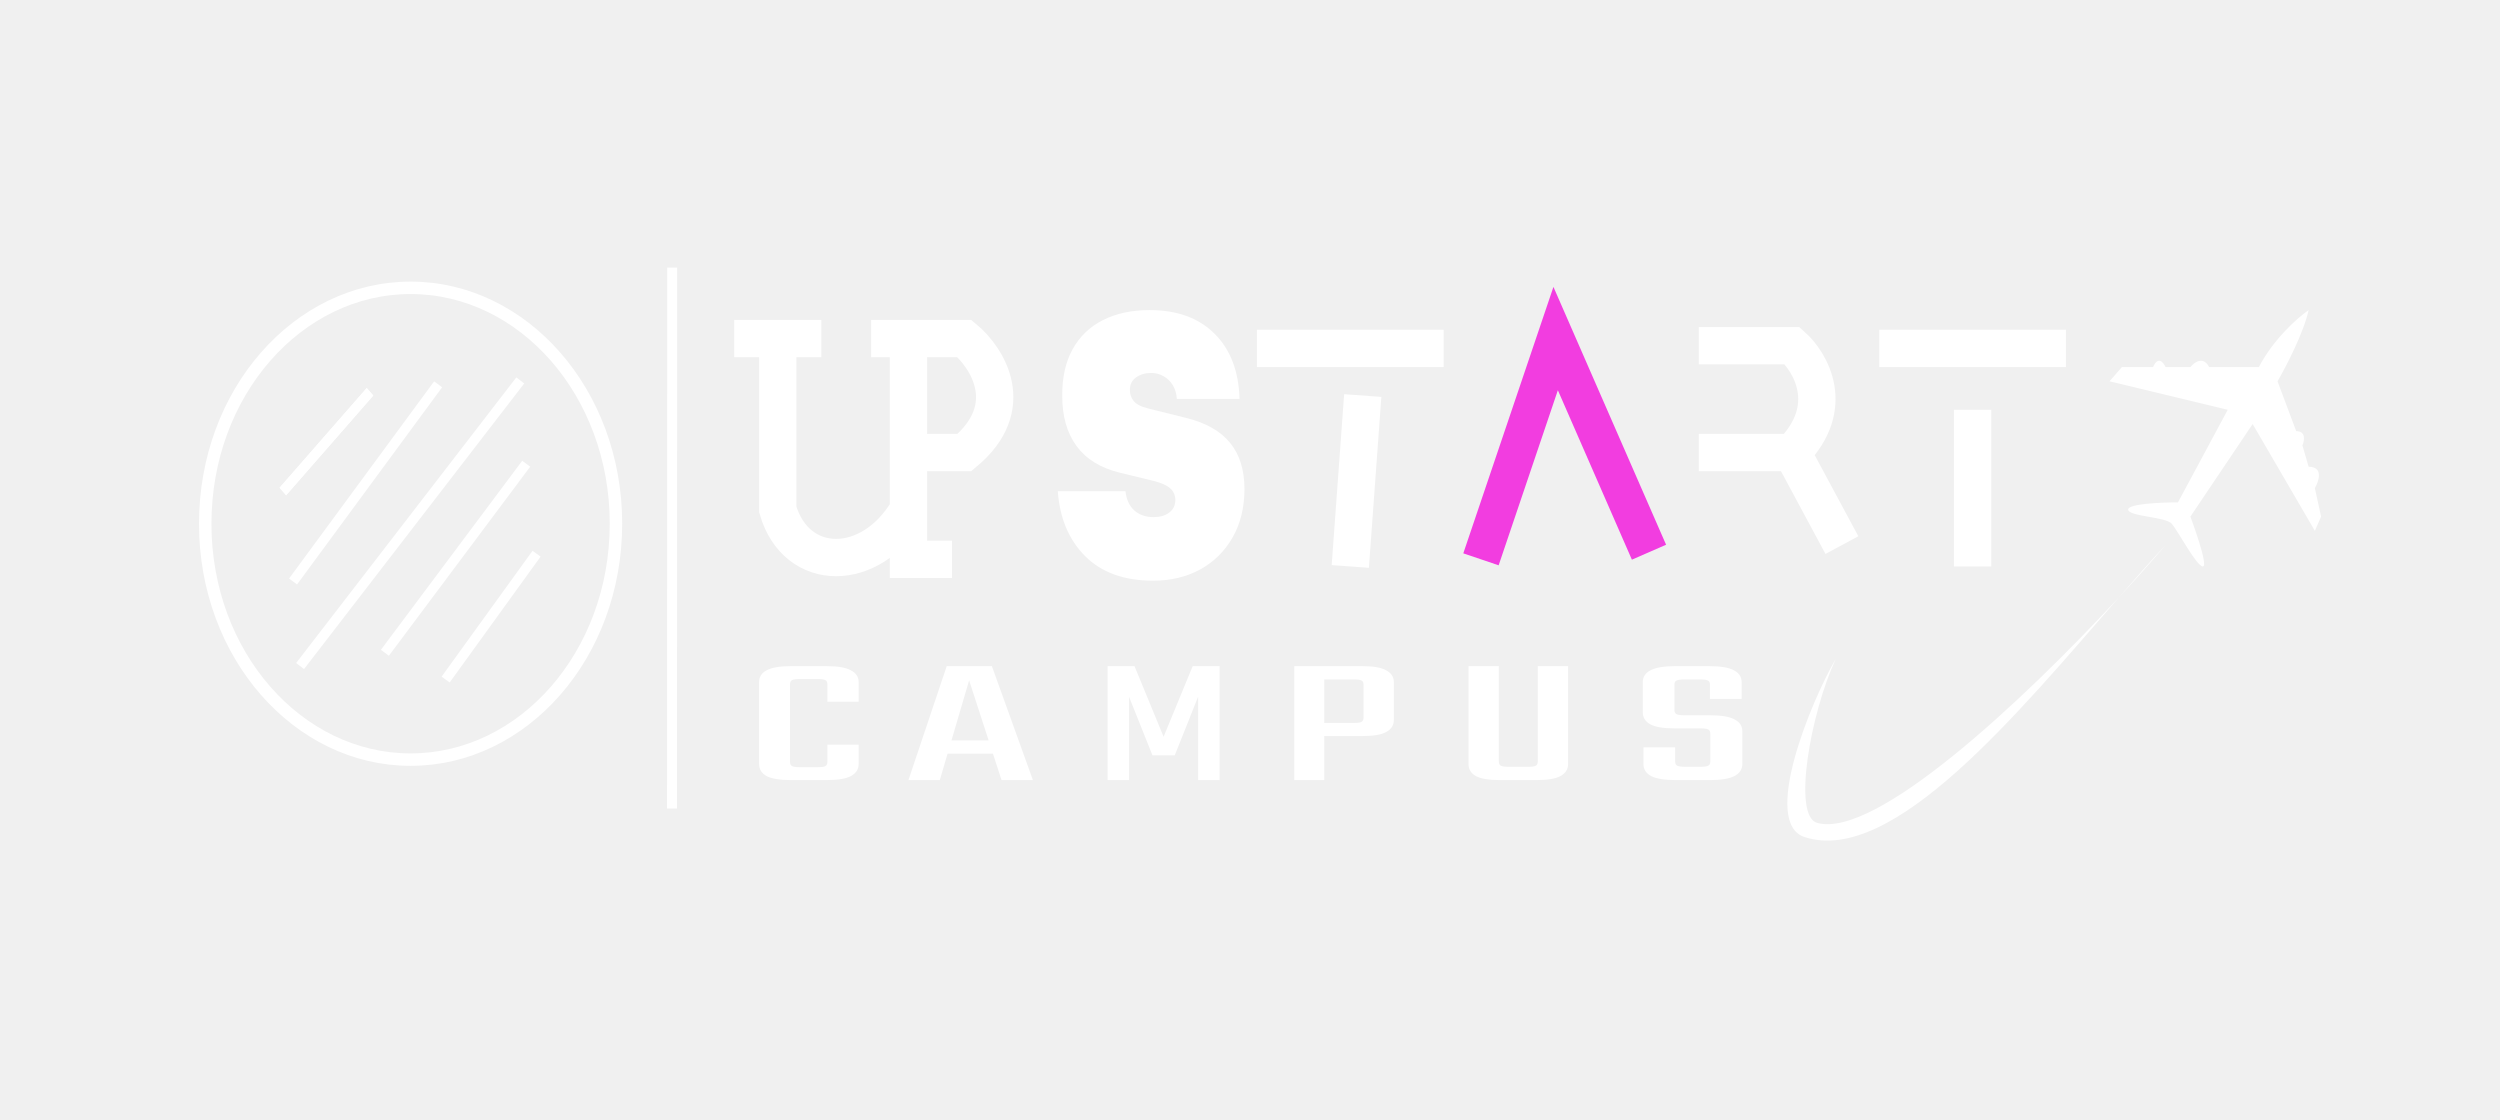
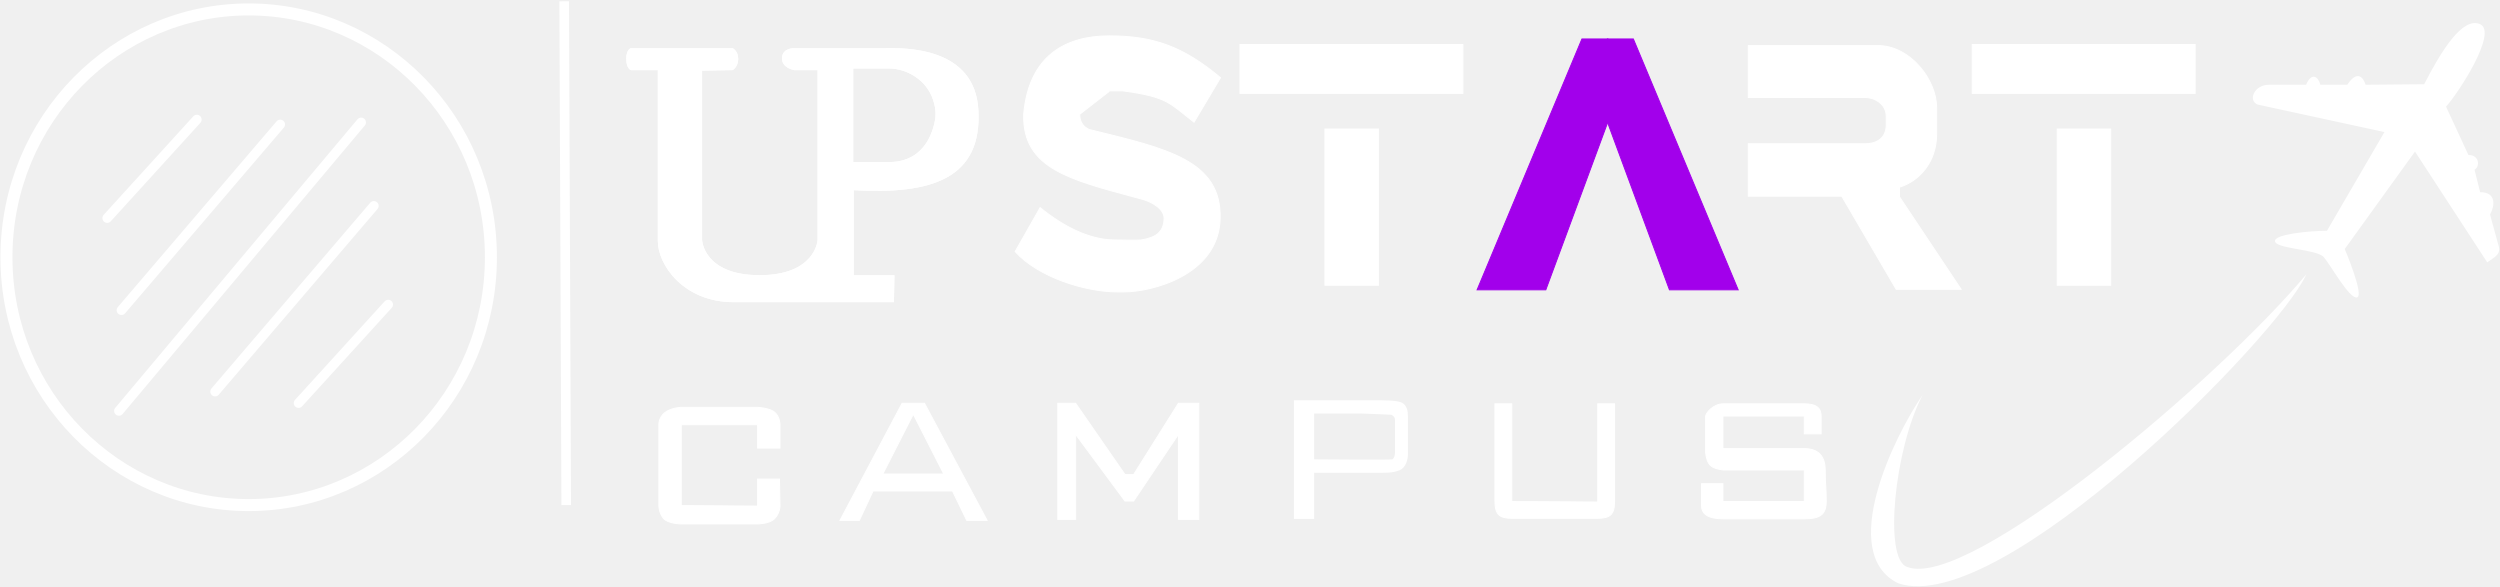
- <svg xmlns="http://www.w3.org/2000/svg" width="201" height="90" viewBox="0 0 201 90" fill="none">
-   <path d="M136.582 27.794H144.087C145.588 29.13 147.689 32.718 144.087 36.382M144.087 36.382H136.582M144.087 36.382L148.089 43.825" stroke="white" stroke-width="3" />
-   <path d="M99.66 32.073H94.617C94.59 31.643 94.481 31.272 94.289 30.961C94.097 30.649 93.849 30.411 93.545 30.247C93.247 30.073 92.916 29.985 92.552 29.985C92.082 29.985 91.678 30.105 91.341 30.343C91.003 30.581 90.838 30.919 90.844 31.359C90.838 31.67 90.934 31.959 91.132 32.224C91.338 32.49 91.731 32.696 92.314 32.842L95.411 33.612C96.973 34.005 98.134 34.669 98.895 35.603C99.663 36.528 100.05 37.769 100.057 39.325C100.05 40.827 99.726 42.132 99.084 43.24C98.449 44.339 97.578 45.191 96.473 45.795C95.375 46.39 94.12 46.688 92.711 46.688C90.381 46.688 88.558 46.028 87.241 44.71C85.93 43.391 85.199 41.651 85.047 39.49H90.487C90.56 40.159 90.798 40.676 91.202 41.042C91.612 41.4 92.128 41.578 92.751 41.578C93.253 41.578 93.667 41.459 93.991 41.221C94.322 40.983 94.491 40.644 94.498 40.205C94.491 39.802 94.346 39.481 94.061 39.243C93.783 39.005 93.346 38.813 92.751 38.666L90.05 38.007C88.495 37.632 87.33 36.917 86.556 35.864C85.781 34.811 85.398 33.456 85.404 31.799C85.398 30.334 85.676 29.093 86.238 28.076C86.807 27.051 87.618 26.272 88.67 25.741C89.729 25.201 90.983 24.931 92.433 24.931C94.637 24.931 96.374 25.563 97.645 26.826C98.922 28.09 99.594 29.839 99.66 32.073Z" fill="white" />
-   <path d="M66.034 27.221H62.532M59.03 27.221H62.532M62.532 27.221V40.962C64.033 46.115 70.037 46.115 73.039 40.962M73.039 40.962V36.382M73.039 40.962V44.97H76.542M73.039 36.382V27.221H70.037H77.542C79.377 28.748 81.945 32.718 77.542 36.382H73.039Z" stroke="white" stroke-width="3" />
-   <path d="M49.523 42.107C49.523 52.648 42.07 61.074 33.012 61.074C23.954 61.074 16.5 52.648 16.5 42.107C16.5 31.567 23.954 23.141 33.012 23.141C42.07 23.141 49.523 31.567 49.523 42.107Z" stroke="white" />
-   <line y1="-0.4" x2="10.645" y2="-0.4" transform="matrix(0.658027 -0.752994 0.658027 0.752994 23.0054 39.8171)" stroke="white" stroke-width="0.8" />
-   <line y1="-0.4" x2="10.645" y2="-0.4" transform="matrix(0.658027 -0.752994 0.658027 0.752994 23.0054 39.8171)" stroke="white" stroke-width="0.8" />
-   <path d="M23.562 46.752L35.225 30.899" stroke="white" stroke-width="0.8" />
-   <path d="M24.127 53.55L41.829 30.587" stroke="white" stroke-width="0.8" />
-   <path d="M30.946 52.483L42.306 37.284" stroke="white" stroke-width="0.8" />
-   <path d="M35.83 54.636L43.139 44.518" stroke="white" stroke-width="0.8" />
-   <path d="M54.029 65.007L54.044 21.515" stroke="white" stroke-width="0.8" />
-   <line x1="101.058" y1="28.011" x2="116.068" y2="28.011" stroke="white" stroke-width="3" />
-   <line x1="108.564" y1="45.543" x2="109.565" y2="31.802" stroke="white" stroke-width="3" />
-   <path d="M119.07 44.97L125.074 27.221L132.579 44.397" stroke="#F23DE0" stroke-width="3" />
-   <line x1="151.091" y1="28.011" x2="166.101" y2="28.011" stroke="white" stroke-width="3" />
-   <line x1="158.596" y1="32.947" x2="158.596" y2="45.542" stroke="white" stroke-width="3" />
-   <path d="M181.612 29.511C182.813 27.221 184.781 25.503 185.615 24.931C185.214 26.763 183.78 29.511 183.113 30.656L184.614 34.664C185.415 34.664 185.281 35.428 185.114 35.809L185.615 37.527C186.816 37.527 186.449 38.672 186.115 39.245L186.615 41.535L186.115 42.68L181.112 34.092L176.108 41.535C176.108 41.535 177.609 45.542 177.109 45.542C176.609 45.542 175.108 42.68 174.607 42.107C174.107 41.535 171.105 41.535 171.105 40.962C171.105 40.504 173.773 40.39 175.108 40.39L179.11 32.947L169.604 30.656L170.605 29.511H173.106C173.507 28.595 173.94 29.13 174.107 29.511H176.108C176.909 28.595 177.443 29.13 177.609 29.511H181.612Z" fill="white" />
-   <path d="M174.107 43.825C173.041 45.075 171.76 46.516 170.338 48.053C162.242 57.356 152.159 69.611 145.087 67.299C141.585 66.154 145.588 56.421 147.589 52.986C145.588 57.296 144.087 65.582 146.088 66.154C150.76 67.491 162.635 56.373 170.338 48.053C171.654 46.541 172.918 45.106 174.107 43.825Z" fill="white" />
-   <path d="M137.509 61.226V58.987C137.509 58.812 137.453 58.7 137.341 58.651C137.248 58.592 137.033 58.563 136.697 58.563H134.626C133.73 58.563 133.077 58.451 132.666 58.226C132.275 58.002 132.079 57.68 132.079 57.261V54.846C132.079 54.426 132.284 54.109 132.694 53.895C133.124 53.67 133.786 53.558 134.682 53.558H137.425C138.339 53.558 139.002 53.67 139.412 53.895C139.823 54.109 140.028 54.426 140.028 54.846V56.192H137.481V55.051C137.481 54.875 137.425 54.763 137.313 54.714C137.22 54.656 136.996 54.627 136.641 54.627H135.466C135.13 54.627 134.906 54.656 134.794 54.714C134.682 54.763 134.626 54.875 134.626 55.051V57.085C134.626 57.251 134.682 57.363 134.794 57.422C134.906 57.48 135.13 57.509 135.466 57.509H137.509C138.405 57.509 139.058 57.621 139.468 57.846C139.879 58.06 140.084 58.378 140.084 58.797V61.431C140.084 61.851 139.869 62.173 139.44 62.397C139.03 62.612 138.377 62.719 137.481 62.719H134.738C133.842 62.719 133.18 62.612 132.75 62.397C132.34 62.173 132.135 61.851 132.135 61.431V60.085H134.682V61.226C134.682 61.392 134.738 61.504 134.85 61.563C134.962 61.621 135.186 61.651 135.521 61.651H136.697C137.033 61.651 137.248 61.621 137.341 61.563C137.453 61.504 137.509 61.392 137.509 61.226Z" fill="white" />
-   <path d="M123.638 61.226V53.558H126.075V61.431C126.075 61.851 125.869 62.173 125.459 62.397C125.066 62.612 124.433 62.719 123.558 62.719H121.791V61.651H122.862C123.183 61.651 123.388 61.621 123.478 61.563C123.585 61.504 123.638 61.392 123.638 61.226ZM120.506 53.558V61.226C120.506 61.392 120.559 61.504 120.666 61.563C120.773 61.621 120.988 61.651 121.309 61.651H122.139V62.719H120.586C119.711 62.719 119.069 62.612 118.658 62.397C118.266 62.173 118.069 61.851 118.069 61.431V53.558H120.506Z" fill="white" />
-   <path d="M109.629 57.685V55.051C109.629 54.875 109.575 54.763 109.468 54.714C109.379 54.656 109.164 54.627 108.825 54.627H104.381V53.558H109.548C110.423 53.558 111.056 53.67 111.449 53.895C111.86 54.109 112.065 54.426 112.065 54.846V57.89C112.065 58.309 111.86 58.631 111.449 58.856C111.056 59.07 110.423 59.178 109.548 59.178H105.238V58.124H108.825C109.164 58.124 109.379 58.095 109.468 58.036C109.575 57.978 109.629 57.861 109.629 57.685ZM104.06 53.558H106.469V62.719H104.06V53.558Z" fill="white" />
-   <path d="M94.449 60.729H92.657L90.777 56.031V62.719H89.05V53.558H91.214L93.553 59.236L95.892 53.558H98.056V62.719H96.329V56.017L94.449 60.729Z" fill="white" />
-   <path d="M80.856 59.529V60.597H75.174V59.529H80.856ZM83.046 62.719H80.523L77.918 54.7L75.561 62.719H73.039L76.116 53.558H79.747L83.046 62.719Z" fill="white" />
-   <path d="M63.517 55.019V61.258C63.517 61.423 63.572 61.535 63.681 61.594C63.79 61.652 64.009 61.682 64.337 61.682H65.102V62.719H63.572C62.697 62.719 62.051 62.612 61.632 62.398C61.231 62.173 61.031 61.847 61.031 61.419V54.844C61.031 54.425 61.231 54.109 61.632 53.894C62.051 53.67 62.697 53.558 63.572 53.558H65.266V54.596H64.337C64.009 54.596 63.79 54.625 63.681 54.683C63.572 54.732 63.517 54.844 63.517 55.019ZM66.522 56.422V55.019C66.522 54.844 66.468 54.732 66.359 54.683C66.267 54.625 66.058 54.596 65.73 54.596H64.829V53.558H66.468C67.36 53.558 68.007 53.67 68.408 53.894C68.827 54.109 69.036 54.425 69.036 54.844V56.422H66.522ZM66.522 61.258V59.87H69.036V61.419C69.036 61.847 68.827 62.173 68.408 62.398C68.007 62.612 67.36 62.719 66.468 62.719H64.829V61.682H65.73C66.058 61.682 66.267 61.652 66.359 61.594C66.468 61.535 66.522 61.423 66.522 61.258Z" fill="white" />
+ <svg xmlns="http://www.w3.org/2000/svg" width="1936" height="454" viewBox="0 0 1936 454" fill="none">
+   <path d="M380.161 199.221C380.161 305.946 295.4 391.136 192.58 391.136C89.76 391.136 5 305.946 5 199.221C5 92.495 89.76 7.305 192.58 7.305C295.4 7.305 380.161 92.495 380.161 199.221Z" stroke="white" stroke-width="9.293" />
+   <path d="M83.023 168.88L152.437 92.587" stroke="white" stroke-width="7.434" stroke-linecap="round" />
+   <path d="M231.203 312.163L300.617 235.87" stroke="white" stroke-width="7.434" stroke-linecap="round" />
+   <path d="M94.062 240.205L217.014 96.367" stroke="white" stroke-width="7.434" stroke-linecap="round" />
+   <path d="M92.09 318.231L279.67 94.79" stroke="white" stroke-width="7.434" stroke-linecap="round" />
+   <path d="M166.57 303.258L289.522 159.42" stroke="white" stroke-width="7.434" stroke-linecap="round" />
+   <path d="M438.479 391.135L436.902 1" stroke="white" stroke-width="7.434" />
+   <path d="M1877.26 65.234C1890.23 40.078 1906.86 12.585 1920.61 18.733C1934.36 24.882 1904.09 71.703 1894.21 82.573L1911.54 120.011C1920.19 120.011 1920.61 129.075 1916.27 131.439L1920.61 148.812C1933.58 148.812 1931.88 159.829 1928.28 166.118L1935.19 191.339C1936.41 197.394 1931.32 199.306 1926.12 203.161L1870.17 117.366L1815.77 192.835C1815.77 192.835 1831.15 229.039 1825.24 230.352C1819.33 231.666 1804.96 205.413 1799.55 199.124C1794.15 192.835 1761.72 192.835 1761.72 186.546C1761.72 181.515 1787.58 178.728 1801.99 178.728L1846.52 102.278L1748.4 80.998C1740.52 77.845 1745.64 65.629 1757.06 65.629H1785.83C1790.16 55.566 1795.29 59.323 1796.87 65.629H1817.75C1824.85 54.988 1829.58 58.535 1831.94 65.629L1877.26 65.234Z" fill="white" />
+   <path d="M1785.99 212.482C1764.56 260.301 1549.4 478.619 1469.94 451.686C1422.65 428.436 1466.79 337.798 1488.85 305.878C1466.93 347.65 1458.45 433.669 1477.03 439.076C1524.96 457.339 1718.46 293.403 1785.99 212.482Z" fill="white" />
+   <path d="M1080.27 350.883V324.802C1080.27 323.111 1078.64 321.662 1077.46 321.191C1076.25 321.191 1058.31 320.251 1054.57 320.251H1005.57V309.956H1062.54C1072.19 309.956 1080.67 309.957 1085.08 311.561C1089.61 313.63 1090.3 318.323 1090.3 322.365V351.695C1090.3 355.738 1088.85 361.993 1083.88 364.124C1078.26 366.531 1072.19 366.13 1062.54 366.13H1015.01V355.698C1018.75 355.698 1077.28 356.262 1078.26 355.698C1079.44 355.135 1080.27 352.576 1080.27 350.883ZM1002.02 309.956H1017.67V401.841H1002.02V309.956Z" fill="white" />
+   <path d="M586.668 346.999V328.871H527.557V391.529L586.668 391.924V371.037H603.614L604.008 391.924C604.008 391.924 604.008 397.499 599.673 401.775C595.678 405.716 586.668 405.716 586.668 405.716H527.557C527.557 405.716 517.311 405.637 513.764 401.381C510.218 397.125 510.218 391.529 510.218 391.529V328.871C510.218 328.871 509.955 323.748 514.552 319.808C519.15 315.868 527.163 315.473 527.163 315.473H586.668C586.668 315.473 596.088 315.833 600.067 319.414C604.008 322.961 604.008 328.871 604.008 328.871V346.999H586.668Z" fill="white" />
+   <path d="M527.163 328.871H527.557M527.557 328.871H586.668V346.999H604.008V328.871C604.008 328.871 604.008 322.961 600.067 319.414C596.088 315.833 586.668 315.473 586.668 315.473H527.163C527.163 315.473 519.15 315.868 514.552 319.808C509.955 323.748 510.218 328.871 510.218 328.871V391.529C510.218 391.529 510.218 397.125 513.764 401.381C517.311 405.637 527.557 405.716 527.557 405.716H586.668C586.668 405.716 595.678 405.716 599.673 401.775C604.008 397.499 604.008 391.924 604.008 391.924L603.614 371.037H586.668V391.924L527.557 391.529V328.871Z" stroke="white" stroke-width="0.788" />
+   <path fill-rule="evenodd" clip-rule="evenodd" d="M676.119 380.191L665.479 402.956H650.504L698.581 312.318H715.921L764.392 402.956H748.629L737.595 380.191H676.119ZM707.246 320.751L683.602 367.124H730.891L707.246 320.751Z" fill="white" />
+   <path d="M665.479 402.956V403.35H665.73L665.836 403.122L665.479 402.956ZM676.119 380.191V379.797H675.868L675.762 380.024L676.119 380.191ZM650.504 402.956L650.156 402.771L649.849 403.35H650.504V402.956ZM698.581 312.318V311.924H698.344L698.233 312.133L698.581 312.318ZM715.921 312.318L716.268 312.132L716.157 311.924H715.921V312.318ZM764.392 402.956V403.35H765.05L764.739 402.77L764.392 402.956ZM748.629 402.956L748.274 403.127L748.382 403.35H748.629V402.956ZM737.595 380.191L737.949 380.019L737.842 379.797H737.595V380.191ZM683.602 367.124L683.251 366.945L682.958 367.518H683.602V367.124ZM707.246 320.751L707.597 320.572L707.246 319.883L706.895 320.572L707.246 320.751ZM730.891 367.124V367.518H731.534L731.242 366.945L730.891 367.124ZM730.895 367.122V367.516H731.539L731.247 366.943L730.895 367.122ZM707.251 320.749L707.602 320.57L707.251 319.882L706.9 320.57L707.251 320.749ZM665.836 403.122L676.476 380.358L675.762 380.024L665.122 402.789L665.836 403.122ZM650.504 403.35H665.479V402.562H650.504V403.35ZM698.233 312.133L650.156 402.771L650.852 403.14L698.929 312.503L698.233 312.133ZM715.921 311.924H698.581V312.712H715.921V311.924ZM764.739 402.77L716.268 312.132L715.573 312.504L764.044 403.141L764.739 402.77ZM748.629 403.35H764.392V402.562H748.629V403.35ZM737.24 380.363L748.274 403.127L748.983 402.784L737.949 380.019L737.24 380.363ZM676.119 380.585H737.595V379.797H676.119V380.585ZM683.953 367.303L707.597 320.93L706.895 320.572L683.251 366.945L683.953 367.303ZM730.891 366.73H683.602V367.518H730.891V366.73ZM706.895 320.93L730.54 367.303L731.242 366.945L707.597 320.572L706.895 320.93ZM730.89 367.516H730.895V366.728H730.89V367.516ZM731.247 366.943L707.602 320.57L706.9 320.928L730.544 367.301L731.247 366.943ZM706.9 320.57L706.897 320.576L707.599 320.934L707.602 320.929L706.9 320.57Z" fill="white" />
+   <path d="M832.961 402.17H819.168V312.32H832.961L871.186 367.491H877.885L912.564 312.32H928.327V402.17H912.564V336.359L877.885 387.983H871.186L832.961 336.359V402.17Z" fill="white" stroke="white" stroke-width="0.788" />
+   <path d="M1237.29 388.377V312.714H1250.3V388.377C1250.3 393.476 1249.41 396.682 1247.36 398.633C1245.31 400.59 1242 401.381 1236.9 401.381H1171.09C1165.98 401.381 1162.67 400.59 1160.62 398.587C1158.58 396.587 1157.69 393.282 1157.69 387.983L1157.69 346.161L1157.69 322.646L1157.69 315.135L1157.69 313.053L1157.69 312.714H1170.69V387.983V388.375L1171.08 388.377L1236.89 388.771L1237.29 388.773V388.377Z" fill="white" stroke="white" stroke-width="0.788" />
+   <path d="M1410.29 322.566V335.965H1397.28V322.566V322.172H1396.89H1334.62H1334.23V322.566V346.999V347.393H1334.62H1396.89C1402.54 347.393 1406.65 348.853 1409.36 351.657C1412.07 354.463 1413.44 358.681 1413.44 364.338C1413.44 370.064 1413.64 373.324 1413.83 376.481L1413.85 376.65C1414.04 379.741 1414.23 382.771 1414.23 387.983C1414.23 393.255 1413.06 396.651 1410.39 398.757C1407.69 400.885 1403.38 401.776 1396.89 401.776H1334.62C1328.55 401.776 1324.3 400.793 1321.59 399.031C1318.9 397.289 1317.68 394.761 1317.68 391.53L1317.68 380.348L1317.68 375.957L1317.68 374.66L1317.68 374.584H1334.23V387.983V388.377H1334.62H1396.89H1397.28V387.983V364.338V363.944H1396.89H1334.65C1329.99 363.371 1326.84 362.459 1324.71 360.511C1322.58 358.57 1321.4 355.534 1320.83 350.523V322.566C1320.83 321.989 1321.15 321.082 1321.82 320.011C1322.49 318.955 1323.46 317.789 1324.69 316.704C1327.15 314.532 1330.61 312.714 1334.62 312.714H1396.89C1401.98 312.714 1405.32 313.599 1407.38 315.239C1409.42 316.862 1410.29 319.286 1410.29 322.566Z" fill="white" stroke="white" stroke-width="0.788" />
+   <mask id="path-18-inside-1_2987_319" fill="white">
+     <path fill-rule="evenodd" clip-rule="evenodd" d="M509.413 54.288V186.698C509.413 204.825 529.117 233.987 568.131 233.987L692.265 233.987L692.659 213.101H661.133V147.29C722.214 150.837 760.44 137.832 757.681 85.42C755.086 36.109 700.864 37.029 684.284 37.31C683.241 37.327 682.347 37.343 681.624 37.343C669.408 37.342 615.026 37.343 615.026 37.343C615.026 37.343 605.962 36.949 605.568 44.83C605.174 52.712 615.026 54.288 615.026 54.288H633.153V185.909C633.153 185.909 631.577 213.101 588.228 213.101C544.88 213.101 543.698 185.909 543.698 185.909V54.682L567.342 54.288C567.342 54.288 571.677 51.924 571.677 45.618C571.677 39.313 567.342 37.343 567.342 37.343H488.527C488.527 37.343 484.98 38.131 484.98 45.618C484.981 53.106 488.527 54.288 488.527 54.288H509.413ZM660.74 53.018V125.528H688.325C706.453 125.528 717.695 115.294 722.61 99.125C725.071 91.026 725.21 85.506 722.61 77.451C717.559 61.805 702.118 53.018 688.325 53.018H660.74Z" />
+   </mask>
+   <path fill-rule="evenodd" clip-rule="evenodd" d="M509.413 54.288V186.698C509.413 204.825 529.117 233.987 568.131 233.987L692.265 233.987L692.659 213.101H661.133V147.29C722.214 150.837 760.44 137.832 757.681 85.42C755.086 36.109 700.864 37.029 684.284 37.31C683.241 37.327 682.347 37.343 681.624 37.343C669.408 37.342 615.026 37.343 615.026 37.343C615.026 37.343 605.962 36.949 605.568 44.83C605.174 52.712 615.026 54.288 615.026 54.288H633.153V185.909C633.153 185.909 631.577 213.101 588.228 213.101C544.88 213.101 543.698 185.909 543.698 185.909V54.682L567.342 54.288C567.342 54.288 571.677 51.924 571.677 45.618C571.677 39.313 567.342 37.343 567.342 37.343H488.527C488.527 37.343 484.98 38.131 484.98 45.618C484.981 53.106 488.527 54.288 488.527 54.288H509.413ZM660.74 53.018V125.528H688.325C706.453 125.528 717.695 115.294 722.61 99.125C725.071 91.026 725.21 85.506 722.61 77.451C717.559 61.805 702.118 53.018 688.325 53.018H660.74Z" fill="white" />
+   <path d="M509.413 54.288H510.201V53.5H509.413V54.288ZM568.131 233.987L568.131 233.198H568.131V233.987ZM692.265 233.987L692.265 234.775L693.038 234.775L693.053 234.002L692.265 233.987ZM692.659 213.101L693.447 213.116L693.462 212.313H692.659V213.101ZM661.133 213.101H660.344V213.889H661.133V213.101ZM661.133 147.29L661.178 146.503L660.344 146.455V147.29H661.133ZM757.681 85.42L756.894 85.462L756.894 85.462L757.681 85.42ZM684.284 37.31L684.297 38.098L684.297 38.098L684.284 37.31ZM681.624 37.343L681.624 38.131L681.624 38.131L681.624 37.343ZM615.026 37.343L614.991 38.13L615.009 38.131L615.026 38.131L615.026 37.343ZM605.568 44.83L606.355 44.87L606.355 44.87L605.568 44.83ZM615.026 54.288L614.901 55.066L614.963 55.076H615.026V54.288ZM633.153 54.288H633.941V53.5H633.153V54.288ZM633.153 185.909L633.94 185.955L633.941 185.932V185.909H633.153ZM543.698 185.909H542.91V185.927L542.91 185.944L543.698 185.909ZM543.698 54.682L543.685 53.894L542.91 53.907V54.682H543.698ZM567.342 54.288L567.356 55.076L567.549 55.073L567.72 54.98L567.342 54.288ZM567.342 37.343L567.669 36.625L567.513 36.555H567.342V37.343ZM488.527 37.343V36.555H488.441L488.356 36.573L488.527 37.343ZM484.98 45.618L484.192 45.618L484.98 45.618ZM488.527 54.288L488.278 55.036L488.399 55.076H488.527V54.288ZM660.74 125.528H659.952V126.316H660.74V125.528ZM660.74 53.018V52.23H659.952V53.018H660.74ZM722.61 99.125L723.364 99.354L723.364 99.354L722.61 99.125ZM722.61 77.451L723.36 77.209L723.36 77.209L722.61 77.451ZM510.201 186.698V54.288H508.625V186.698H510.201ZM568.131 233.198C529.533 233.198 510.201 204.371 510.201 186.698H508.625C508.625 205.279 528.701 234.775 568.131 234.775V233.198ZM692.265 233.199L568.131 233.198L568.131 234.775L692.265 234.775L692.265 233.199ZM691.871 213.086L691.477 233.972L693.053 234.002L693.447 213.116L691.871 213.086ZM661.133 213.889H692.659V212.313H661.133V213.889ZM660.344 147.29V213.101H661.921V147.29H660.344ZM756.894 85.462C757.579 98.47 755.717 108.969 751.64 117.353C747.568 125.727 741.261 132.041 732.964 136.651C716.326 145.894 691.695 148.275 661.178 146.503L661.087 148.077C691.652 149.852 716.674 147.504 733.73 138.029C742.28 133.278 748.83 126.736 753.058 118.042C757.281 109.357 759.163 98.576 758.468 85.379L756.894 85.462ZM684.297 38.098C692.597 37.957 710.157 37.666 725.954 43.507C733.84 46.423 741.249 50.855 746.844 57.565C752.433 64.266 756.253 73.287 756.894 85.462L758.468 85.379C757.811 72.897 753.881 63.542 748.055 56.556C742.236 49.578 734.566 45.011 726.5 42.029C710.392 36.072 692.551 36.381 684.27 36.522L684.297 38.098ZM681.624 38.131C682.355 38.131 683.257 38.115 684.297 38.098L684.27 36.522C683.225 36.539 682.339 36.554 681.625 36.554L681.624 38.131ZM615.026 37.343C615.026 38.131 615.026 38.131 615.026 38.131C615.027 38.131 615.027 38.131 615.028 38.131C615.03 38.131 615.032 38.131 615.036 38.131C615.042 38.131 615.052 38.131 615.065 38.131C615.091 38.131 615.13 38.131 615.182 38.131C615.285 38.131 615.439 38.131 615.639 38.131C616.041 38.131 616.631 38.131 617.386 38.131C618.897 38.131 621.069 38.131 623.714 38.131C629.003 38.131 636.183 38.131 643.744 38.131C658.867 38.131 675.516 38.131 681.624 38.131L681.625 36.554C675.516 36.554 658.867 36.554 643.744 36.554C636.183 36.554 629.003 36.554 623.714 36.554C621.069 36.555 618.897 36.555 617.386 36.555C616.631 36.555 616.041 36.555 615.639 36.555C615.439 36.555 615.285 36.555 615.182 36.555C615.13 36.555 615.091 36.555 615.065 36.555C615.052 36.555 615.042 36.555 615.036 36.555C615.032 36.555 615.03 36.555 615.028 36.555C615.027 36.555 615.027 36.555 615.026 36.555C615.026 36.555 615.026 36.555 615.026 37.343ZM606.355 44.87C606.445 43.062 607.027 41.776 607.814 40.844C608.61 39.902 609.654 39.278 610.726 38.867C611.799 38.456 612.871 38.27 613.682 38.188C614.086 38.148 614.42 38.133 614.65 38.129C614.765 38.127 614.854 38.127 614.912 38.128C614.942 38.129 614.963 38.129 614.976 38.13C614.983 38.13 614.988 38.13 614.99 38.13C614.992 38.13 614.992 38.13 614.992 38.13C614.993 38.13 614.993 38.13 614.992 38.13C614.992 38.13 614.992 38.13 614.992 38.13C614.992 38.13 614.991 38.13 615.026 37.343C615.06 36.555 615.059 36.555 615.059 36.555C615.059 36.555 615.058 36.555 615.058 36.555C615.057 36.555 615.056 36.555 615.055 36.555C615.053 36.555 615.051 36.555 615.048 36.555C615.042 36.555 615.033 36.554 615.023 36.554C615.002 36.553 614.972 36.553 614.935 36.552C614.861 36.551 614.754 36.551 614.621 36.553C614.354 36.558 613.977 36.575 613.524 36.62C612.624 36.711 611.405 36.919 610.163 37.395C608.92 37.871 607.624 38.626 606.61 39.827C605.587 41.038 604.887 42.658 604.781 44.791L606.355 44.87ZM615.026 54.288C615.15 53.51 615.15 53.51 615.151 53.51C615.151 53.51 615.151 53.51 615.151 53.51C615.151 53.51 615.151 53.51 615.151 53.51C615.15 53.51 615.149 53.51 615.148 53.509C615.145 53.509 615.139 53.508 615.132 53.507C615.116 53.504 615.092 53.5 615.06 53.494C614.995 53.481 614.897 53.462 614.771 53.435C614.518 53.38 614.154 53.292 613.716 53.163C612.836 52.903 611.678 52.481 610.54 51.83C608.264 50.529 606.179 48.397 606.355 44.87L604.781 44.791C604.563 49.145 607.207 51.741 609.758 53.199C611.033 53.928 612.313 54.392 613.269 54.674C613.749 54.816 614.151 54.913 614.435 54.975C614.578 55.006 614.691 55.028 614.77 55.043C614.81 55.05 614.841 55.056 614.863 55.06C614.874 55.062 614.883 55.063 614.889 55.064C614.892 55.065 614.895 55.065 614.897 55.066C614.898 55.066 614.899 55.066 614.899 55.066C614.9 55.066 614.9 55.066 614.9 55.066C614.901 55.066 614.901 55.066 615.026 54.288ZM633.153 53.5H615.026V55.076H633.153V53.5ZM633.941 185.909V54.288H632.365V185.909H633.941ZM588.228 213.889C610.08 213.889 621.552 207.027 627.545 200.017C630.531 196.525 632.128 193.03 632.979 190.401C633.405 189.086 633.644 187.987 633.777 187.211C633.844 186.823 633.884 186.516 633.908 186.302C633.92 186.195 633.928 186.112 633.933 186.053C633.935 186.024 633.937 186.001 633.938 185.985C633.939 185.976 633.939 185.97 633.939 185.965C633.94 185.962 633.94 185.96 633.94 185.959C633.94 185.958 633.94 185.957 633.94 185.957C633.94 185.956 633.94 185.955 633.153 185.909C632.366 185.864 632.366 185.863 632.366 185.863C632.366 185.863 632.366 185.863 632.366 185.863C632.366 185.863 632.366 185.863 632.366 185.864C632.366 185.866 632.366 185.869 632.366 185.874C632.365 185.883 632.364 185.899 632.362 185.922C632.358 185.966 632.352 186.036 632.342 186.128C632.321 186.312 632.285 186.589 632.224 186.944C632.102 187.655 631.879 188.681 631.48 189.915C630.68 192.385 629.174 195.687 626.347 198.993C620.716 205.579 609.726 212.313 588.228 212.313V213.889ZM543.698 185.909C542.91 185.944 542.91 185.944 542.91 185.945C542.911 185.946 542.911 185.947 542.911 185.947C542.911 185.949 542.911 185.951 542.911 185.954C542.911 185.959 542.911 185.965 542.912 185.973C542.913 185.99 542.914 186.013 542.916 186.042C542.92 186.1 542.927 186.184 542.937 186.291C542.958 186.504 542.994 186.812 543.055 187.2C543.177 187.977 543.4 189.076 543.807 190.391C544.62 193.021 546.167 196.518 549.104 200.012C555.001 207.027 566.378 213.889 588.228 213.889V212.313C566.731 212.313 555.842 205.579 550.311 198.998C547.534 195.694 546.076 192.394 545.313 189.925C544.931 188.691 544.724 187.666 544.612 186.955C544.556 186.6 544.524 186.324 544.506 186.139C544.497 186.047 544.492 185.978 544.489 185.933C544.487 185.911 544.486 185.895 544.486 185.885C544.485 185.88 544.485 185.877 544.485 185.875C544.485 185.874 544.485 185.874 544.485 185.874C544.485 185.874 544.485 185.874 544.485 185.874C544.485 185.875 544.485 185.875 543.698 185.909ZM542.91 54.682V185.909H544.486V54.682H542.91ZM567.329 53.5L543.685 53.894L543.711 55.47L567.356 55.076L567.329 53.5ZM570.889 45.618C570.889 48.574 569.878 50.574 568.89 51.831C568.393 52.463 567.898 52.913 567.532 53.201C567.349 53.345 567.2 53.448 567.099 53.513C567.049 53.546 567.012 53.569 566.989 53.582C566.977 53.589 566.969 53.594 566.965 53.596C566.963 53.597 566.962 53.598 566.962 53.598C566.962 53.598 566.962 53.598 566.963 53.597C566.963 53.597 566.963 53.597 566.964 53.597C566.964 53.597 566.964 53.596 566.964 53.596C566.965 53.596 566.965 53.596 567.342 54.288C567.72 54.98 567.72 54.98 567.721 54.98C567.721 54.979 567.721 54.979 567.722 54.979C567.722 54.979 567.723 54.978 567.724 54.978C567.725 54.977 567.727 54.976 567.729 54.975C567.733 54.972 567.738 54.97 567.745 54.966C567.757 54.959 567.773 54.95 567.794 54.938C567.834 54.914 567.889 54.88 567.958 54.835C568.095 54.746 568.284 54.615 568.507 54.439C568.954 54.087 569.543 53.551 570.13 52.805C571.309 51.303 572.465 48.968 572.465 45.618H570.889ZM567.342 37.343C567.016 38.06 567.016 38.06 567.015 38.06C567.015 38.06 567.015 38.06 567.015 38.06C567.014 38.059 567.014 38.059 567.014 38.059C567.013 38.059 567.013 38.059 567.013 38.059C567.012 38.059 567.013 38.059 567.015 38.06C567.018 38.061 567.026 38.065 567.037 38.071C567.059 38.082 567.095 38.101 567.144 38.128C567.242 38.182 567.389 38.27 567.569 38.396C567.929 38.647 568.418 39.045 568.908 39.625C569.88 40.773 570.889 42.665 570.889 45.618H572.465C572.465 42.267 571.307 40.02 570.111 38.607C569.518 37.906 568.923 37.418 568.47 37.102C568.244 36.945 568.052 36.829 567.913 36.752C567.843 36.713 567.787 36.683 567.745 36.662C567.725 36.652 567.708 36.644 567.695 36.638C567.688 36.634 567.683 36.632 567.678 36.63C567.676 36.629 567.674 36.628 567.673 36.627C567.672 36.627 567.671 36.626 567.67 36.626C567.67 36.626 567.67 36.626 567.669 36.626C567.669 36.625 567.669 36.625 567.342 37.343ZM488.527 38.131H567.342V36.555H488.527V38.131ZM485.769 45.618C485.768 41.997 486.625 40.116 487.374 39.158C487.751 38.677 488.115 38.41 488.365 38.266C488.491 38.194 488.59 38.152 488.65 38.13C488.68 38.119 488.7 38.112 488.709 38.11C488.713 38.109 488.714 38.108 488.713 38.109C488.712 38.109 488.71 38.109 488.708 38.11C488.707 38.11 488.705 38.111 488.704 38.111C488.703 38.111 488.702 38.111 488.701 38.111C488.701 38.112 488.7 38.112 488.7 38.112C488.699 38.112 488.698 38.112 488.527 37.343C488.356 36.573 488.355 36.574 488.355 36.574C488.354 36.574 488.354 36.574 488.353 36.574C488.352 36.574 488.351 36.575 488.349 36.575C488.347 36.575 488.344 36.576 488.341 36.577C488.336 36.578 488.329 36.58 488.321 36.582C488.306 36.586 488.288 36.591 488.266 36.597C488.223 36.61 488.166 36.628 488.099 36.653C487.965 36.703 487.787 36.781 487.581 36.899C487.166 37.137 486.643 37.535 486.133 38.187C485.109 39.495 484.192 41.752 484.192 45.618L485.769 45.618ZM488.527 54.288C488.776 53.54 488.777 53.541 488.778 53.541C488.778 53.541 488.779 53.541 488.779 53.541C488.78 53.541 488.781 53.542 488.781 53.542C488.783 53.542 488.784 53.543 488.785 53.543C488.787 53.544 488.788 53.544 488.789 53.545C488.79 53.545 488.788 53.544 488.782 53.542C488.772 53.538 488.75 53.529 488.718 53.513C488.654 53.482 488.55 53.426 488.419 53.336C488.157 53.157 487.78 52.838 487.394 52.3C486.624 51.232 485.769 49.236 485.769 45.618L484.192 45.618C484.192 49.488 485.111 51.827 486.114 53.221C486.614 53.916 487.125 54.36 487.528 54.636C487.728 54.774 487.901 54.869 488.031 54.932C488.096 54.963 488.151 54.987 488.192 55.004C488.213 55.012 488.231 55.019 488.245 55.024C488.252 55.027 488.259 55.029 488.264 55.031C488.267 55.032 488.269 55.033 488.272 55.034C488.273 55.034 488.274 55.034 488.275 55.035C488.275 55.035 488.276 55.035 488.276 55.035C488.277 55.035 488.278 55.036 488.527 54.288ZM509.413 53.5H488.527V55.076H509.413V53.5ZM661.528 125.528V53.018H659.952V125.528H661.528ZM688.325 124.74H660.74V126.316H688.325V124.74ZM721.856 98.896C719.433 106.866 715.469 113.317 709.928 117.776C704.395 122.229 697.233 124.74 688.325 124.74V126.316C697.545 126.316 705.068 123.71 710.917 119.004C716.758 114.303 720.872 107.552 723.364 99.354L721.856 98.896ZM721.86 77.693C723.142 81.664 723.737 84.973 723.72 88.267C723.703 91.565 723.073 94.89 721.856 98.896L723.364 99.354C724.608 95.261 725.278 91.777 725.296 88.275C725.314 84.771 724.678 81.292 723.36 77.209L721.86 77.693ZM688.325 53.806C701.83 53.806 716.93 62.421 721.86 77.693L723.36 77.209C718.189 61.189 702.406 52.23 688.325 52.23V53.806ZM660.74 53.806H688.325V52.23H660.74V53.806Z" fill="white" mask="url(#path-18-inside-1_2987_319)" />
+   <path d="M1699.91 72.328H1527.31V34.496H1699.91V72.328Z" fill="white" />
+   <path d="M1634.5 99.913H1593.12V101.095V220.895H1634.5V99.913Z" fill="white" />
+   <path d="M1527.31 34.102V34.496M1527.31 34.496V72.328H1699.91V34.496H1527.31ZM1593.12 99.913H1634.5V220.895H1593.12V101.095V99.913Z" stroke="white" stroke-width="0.788" />
+   <path d="M1132.84 72.328H960.238V34.496H1132.84V72.328Z" fill="white" />
+   <path d="M1067.43 99.913H1026.05V101.095V220.895H1067.43V99.913Z" fill="white" />
+   <path d="M960.238 34.102V34.496M960.238 34.496V72.328H1132.84V34.496H960.238ZM1026.05 99.913H1067.43V220.895H1026.05V101.095V99.913Z" stroke="white" stroke-width="0.788" />
+   <path d="M858.958 70.75V70.356H869.598H869.625L869.651 70.36C887.197 72.725 896.238 75.14 903.306 78.84C906.839 80.689 909.868 82.854 913.209 85.475C914.54 86.519 915.914 87.63 917.388 88.822C919.539 90.561 921.903 92.472 924.658 94.6L945.145 60.197C930.67 48.08 917.679 39.996 904.076 34.933C890.393 29.841 876.068 27.796 858.958 27.796C841.871 27.796 826.306 31.724 814.528 41.254C802.76 50.776 794.718 65.934 792.753 88.506C792.488 99.153 794.623 107.63 798.82 114.597C803.019 121.568 809.301 127.058 817.374 131.696C832.326 140.286 853.336 145.913 878.454 152.639C880.501 153.187 882.575 153.743 884.676 154.308L884.676 154.308C887.702 155.123 891.886 156.816 895.324 159.309C898.752 161.795 901.519 165.139 901.519 169.269V169.276L901.518 169.284C901.318 174.685 899.642 178.397 896.597 180.972C893.574 183.53 889.25 184.924 883.849 185.815L883.841 185.816L883.785 185.426C883.841 185.816 883.841 185.816 883.84 185.816L883.84 185.817L883.839 185.817L883.836 185.817L883.826 185.818L883.794 185.822C883.765 185.825 883.723 185.83 883.665 185.835C883.547 185.845 883.361 185.86 883.08 185.875C882.52 185.906 881.578 185.943 880.048 185.968C876.987 186.017 871.563 186.017 862.103 185.82C843.188 185.426 823.417 175.432 805.476 160.806L786.143 194.832C795.299 204.949 809.034 212.731 823.444 217.992C837.95 223.288 853.1 226.016 864.869 226.016H870.781C880.969 226.016 899.235 222.876 915.084 214.193C930.923 205.516 944.296 191.337 944.867 169.259C945.161 157.897 942.688 148.843 937.91 141.418C933.129 133.99 926.021 128.161 916.996 123.284C900.143 114.177 876.7 108.432 849.465 101.759C847.494 101.276 845.504 100.789 843.495 100.294L843.46 100.286L843.426 100.271C841.206 99.261 839.368 97.838 838.088 95.892C836.81 93.949 836.105 91.512 836.102 88.502M858.958 70.75L836.102 88.484C836.102 88.49 836.102 88.496 836.102 88.502M858.958 70.75C858.958 70.356 858.958 70.356 858.958 70.356H858.957L858.955 70.356L858.948 70.356L858.921 70.356C858.898 70.356 858.864 70.357 858.819 70.358C858.73 70.359 858.599 70.362 858.431 70.369C858.096 70.381 857.612 70.406 857.014 70.456C855.819 70.555 854.166 70.755 852.333 71.153C848.68 71.947 844.247 73.547 841.326 76.792C838.447 79.99 837.137 82.902 836.55 85.029C836.256 86.091 836.144 86.956 836.105 87.559C836.086 87.861 836.085 88.098 836.089 88.261C836.092 88.343 836.095 88.407 836.098 88.451C836.099 88.473 836.101 88.49 836.102 88.502M858.958 70.75L836.102 88.502" fill="white" stroke="white" stroke-width="0.788" />
+   <path d="M1245.15 30.159V94.393L1197.07 224.438H1143.87L1225.05 30.159H1245.15Z" fill="#A200EB" stroke="#A200EB" stroke-width="0.788" />
+   <path d="M1244.76 30.159V94.393L1292.83 224.438H1346.04L1264.86 30.159H1244.76Z" fill="#A200EB" stroke="#A200EB" stroke-width="0.788" />
+   <path d="M1426.37 152.124L1426.26 151.929H1426.03H1353.91V111.339H1444.55C1448.15 111.339 1452.18 110.542 1455.32 108.311C1458.49 106.065 1460.71 102.396 1460.71 96.759V90.059C1460.71 85.188 1458.37 81.532 1455.18 79.106C1452.01 76.687 1447.98 75.478 1444.55 75.478H1353.91V35.283H1454.01C1466.67 35.283 1478.1 41.909 1486.37 51.258C1494.65 60.609 1499.72 72.637 1499.72 83.36V103.852C1499.72 125.737 1486.05 140.174 1471.23 144.854L1470.95 144.941V145.23V152.323V152.443L1471.02 152.542L1518.69 224.045H1468.42L1426.37 152.124Z" fill="white" stroke="white" stroke-width="0.788" />
</svg>
